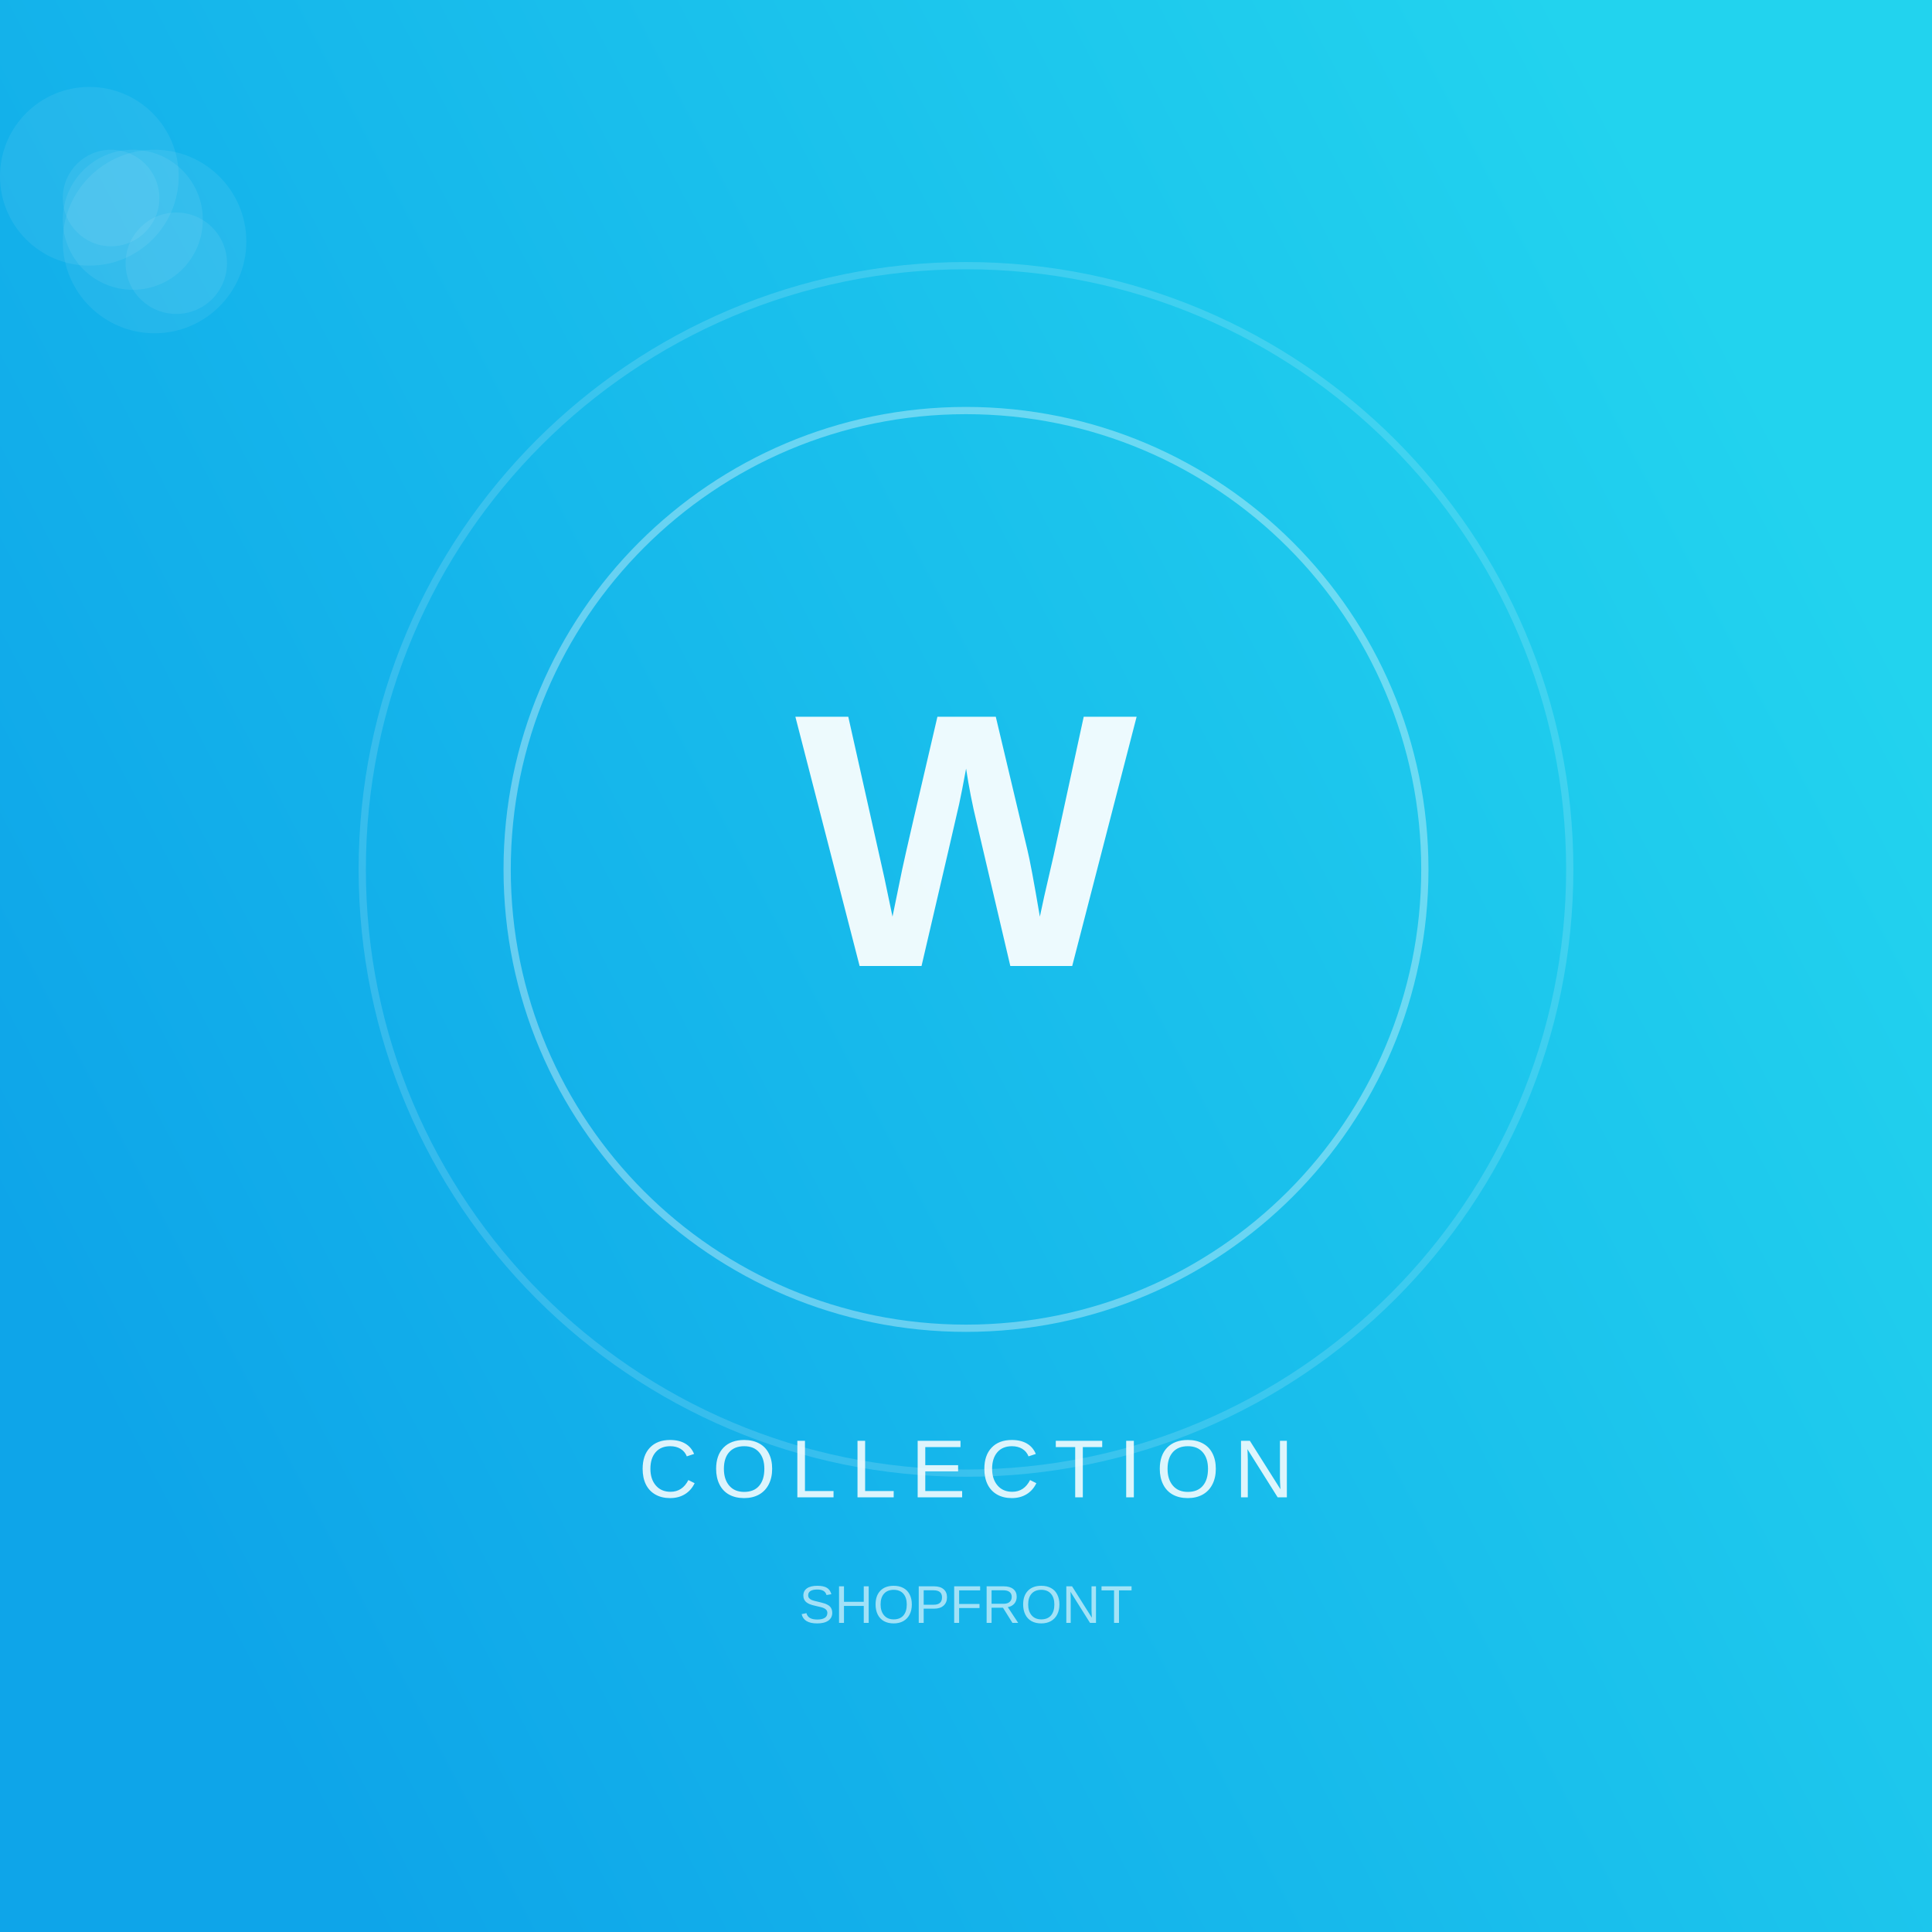
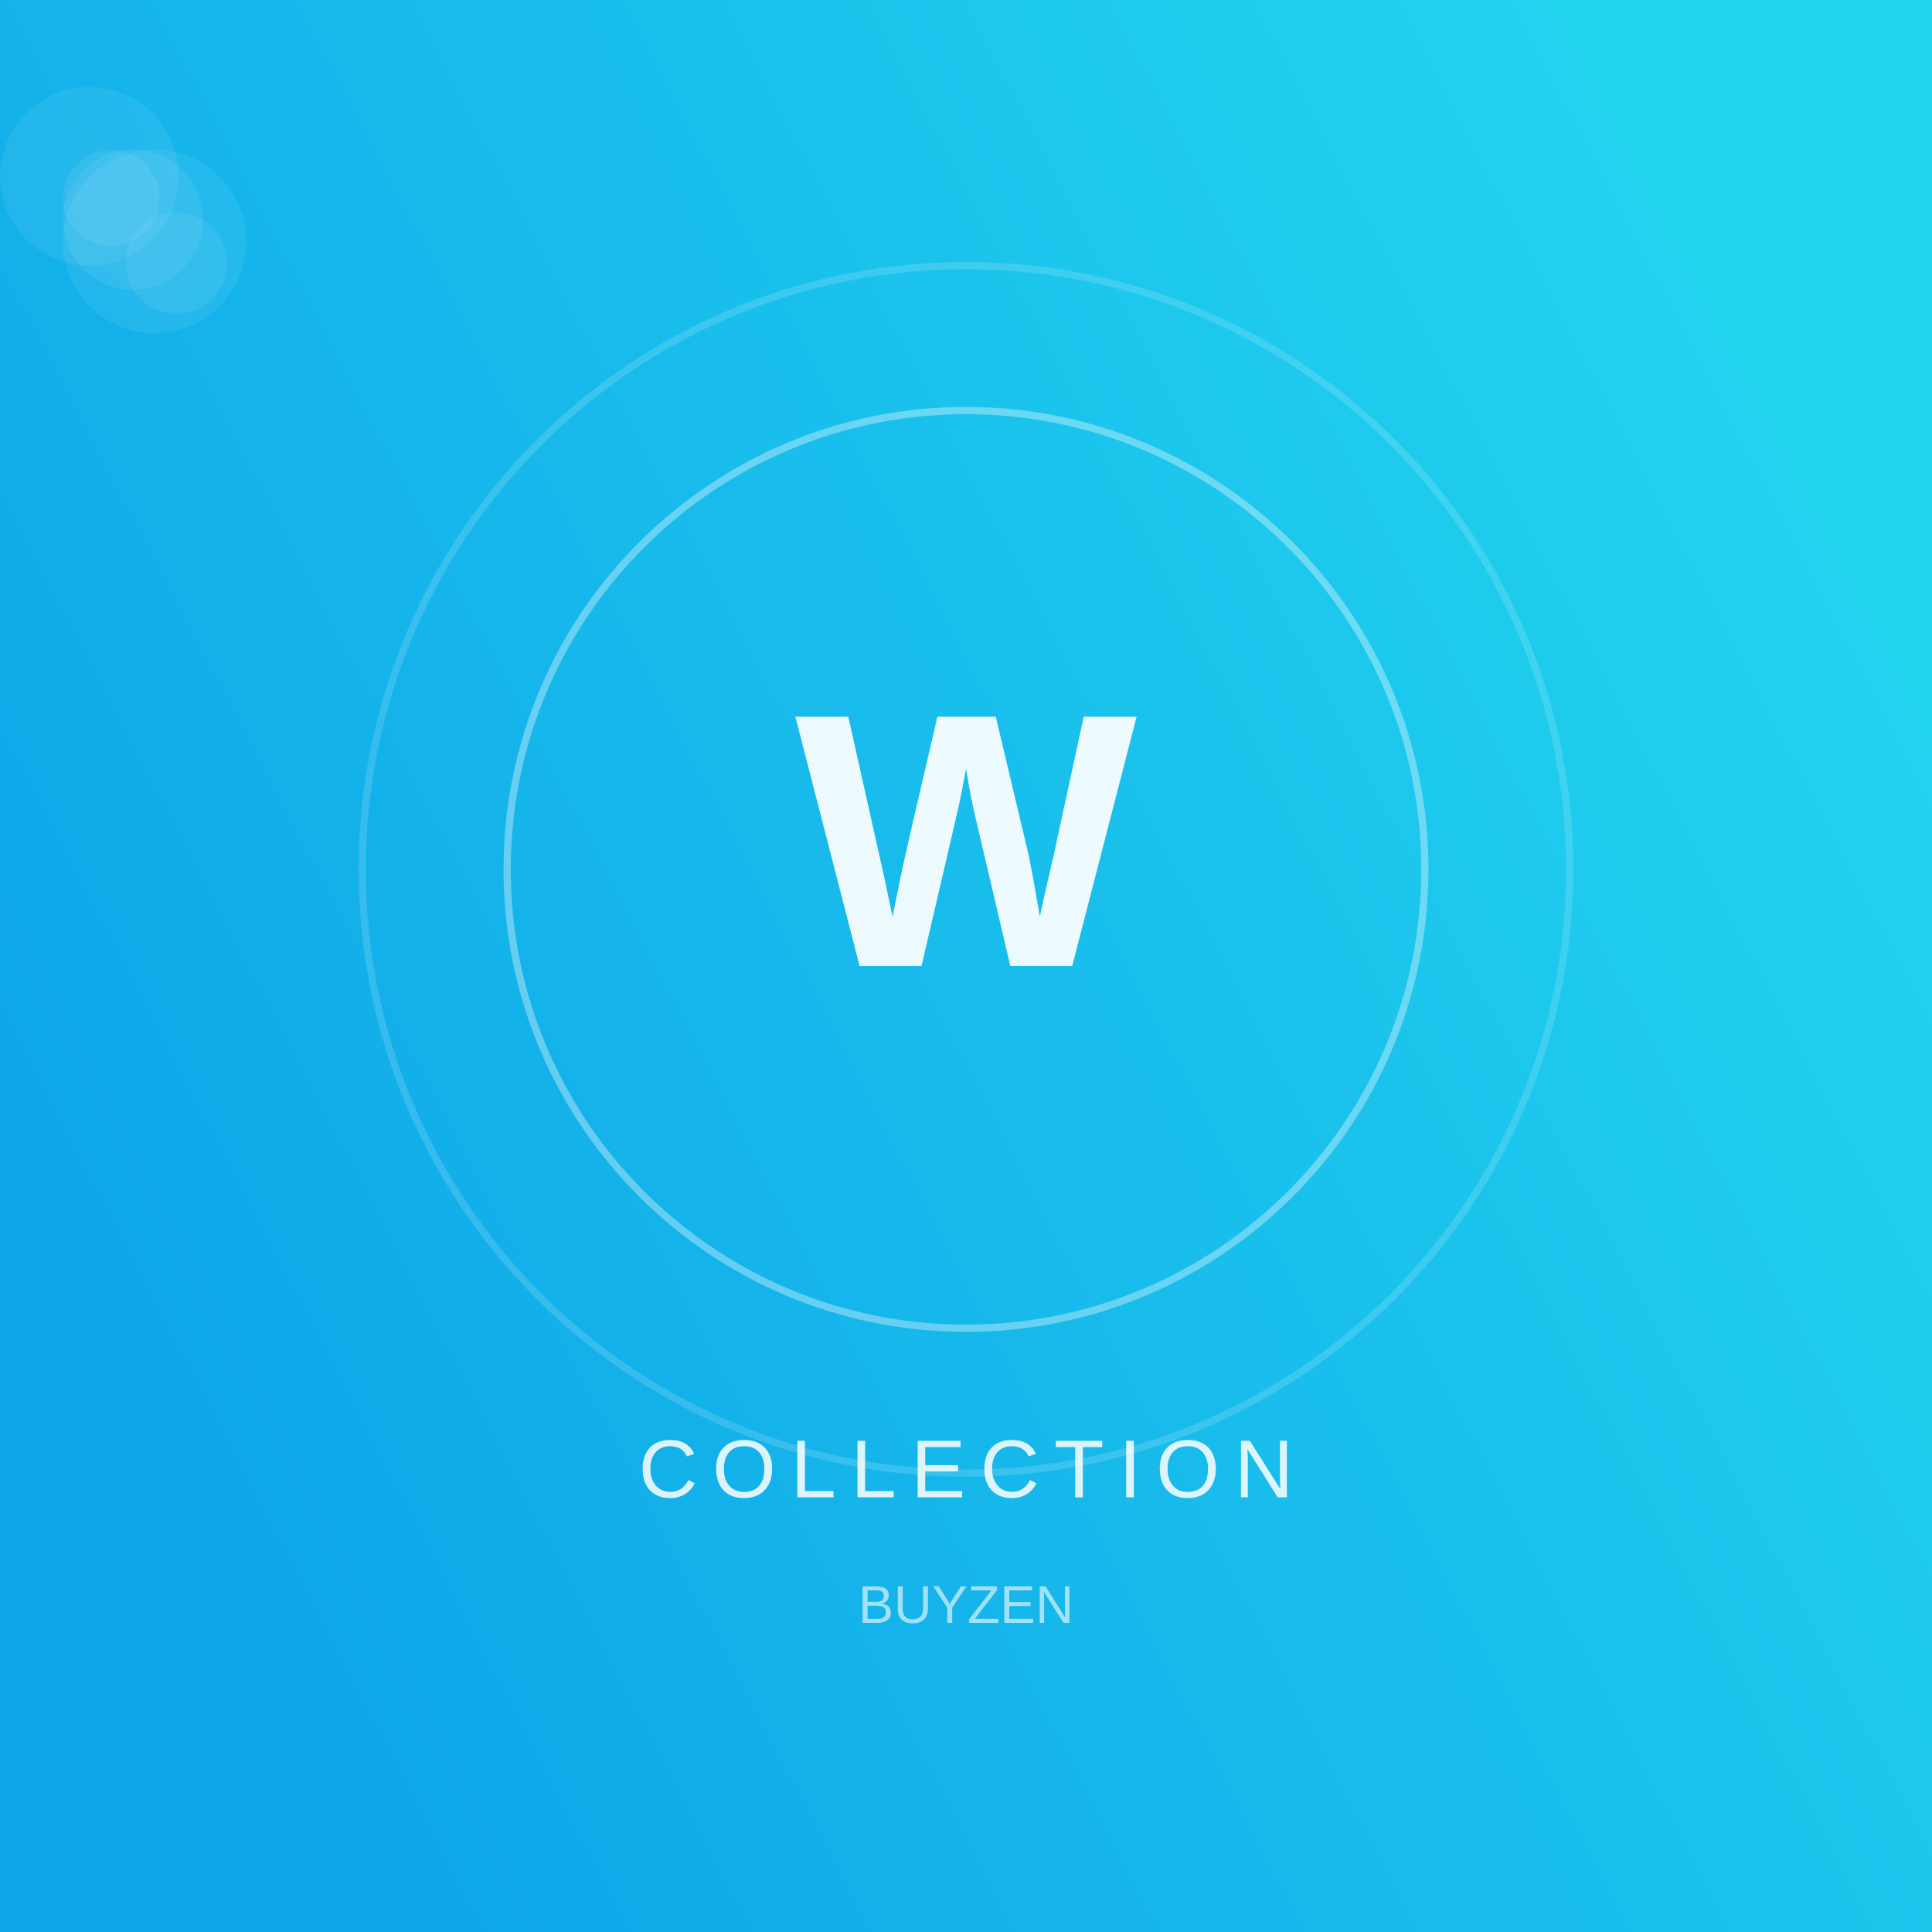
<svg xmlns="http://www.w3.org/2000/svg" viewBox="0 0 800 800" width="800" height="800" role="img" aria-label="Wearables">
  <defs>
    <linearGradient id="g" gradientTransform="rotate(333 .5 .5)">
      <stop offset="0%" stop-color="#0ea5e9" />
      <stop offset="100%" stop-color="#22d3ee" />
    </linearGradient>
  </defs>
  <rect width="800" height="800" fill="url(#g)" />
  <circle cx="37" cy="73" r="37" fill="#ffffff" fill-opacity="0.07" />
  <circle cx="46" cy="82" r="20" fill="#ffffff" fill-opacity="0.07" />
  <circle cx="55" cy="91" r="29" fill="#ffffff" fill-opacity="0.07" />
  <circle cx="64" cy="100" r="38" fill="#ffffff" fill-opacity="0.07" />
  <circle cx="73" cy="109" r="21" fill="#ffffff" fill-opacity="0.07" />
  <g fill="none" stroke="#ffffff" stroke-opacity="0.35" stroke-width="3">
    <circle cx="400" cy="360" r="190" />
    <circle cx="400" cy="360" r="250" stroke-opacity="0.15" />
  </g>
  <text x="400" y="400" font-family="Segoe UI, Arial, sans-serif" font-size="150" font-weight="700" fill="#ffffff" fill-opacity="0.92" text-anchor="middle">W</text>
  <text x="400" y="620" font-family="Segoe UI, Arial, sans-serif" font-size="34" letter-spacing="6" fill="#ffffff" fill-opacity="0.85" text-anchor="middle">COLLECTION</text>
-   <text x="400" y="672" font-family="Segoe UI, Arial, sans-serif" font-size="22" fill="#ffffff" fill-opacity="0.6" text-anchor="middle">SHOPFRONT</text>
+   <text x="400" y="672" font-family="Segoe UI, Arial, sans-serif" font-size="22" fill="#ffffff" fill-opacity="0.6" text-anchor="middle">BUYZEN</text>
</svg>
